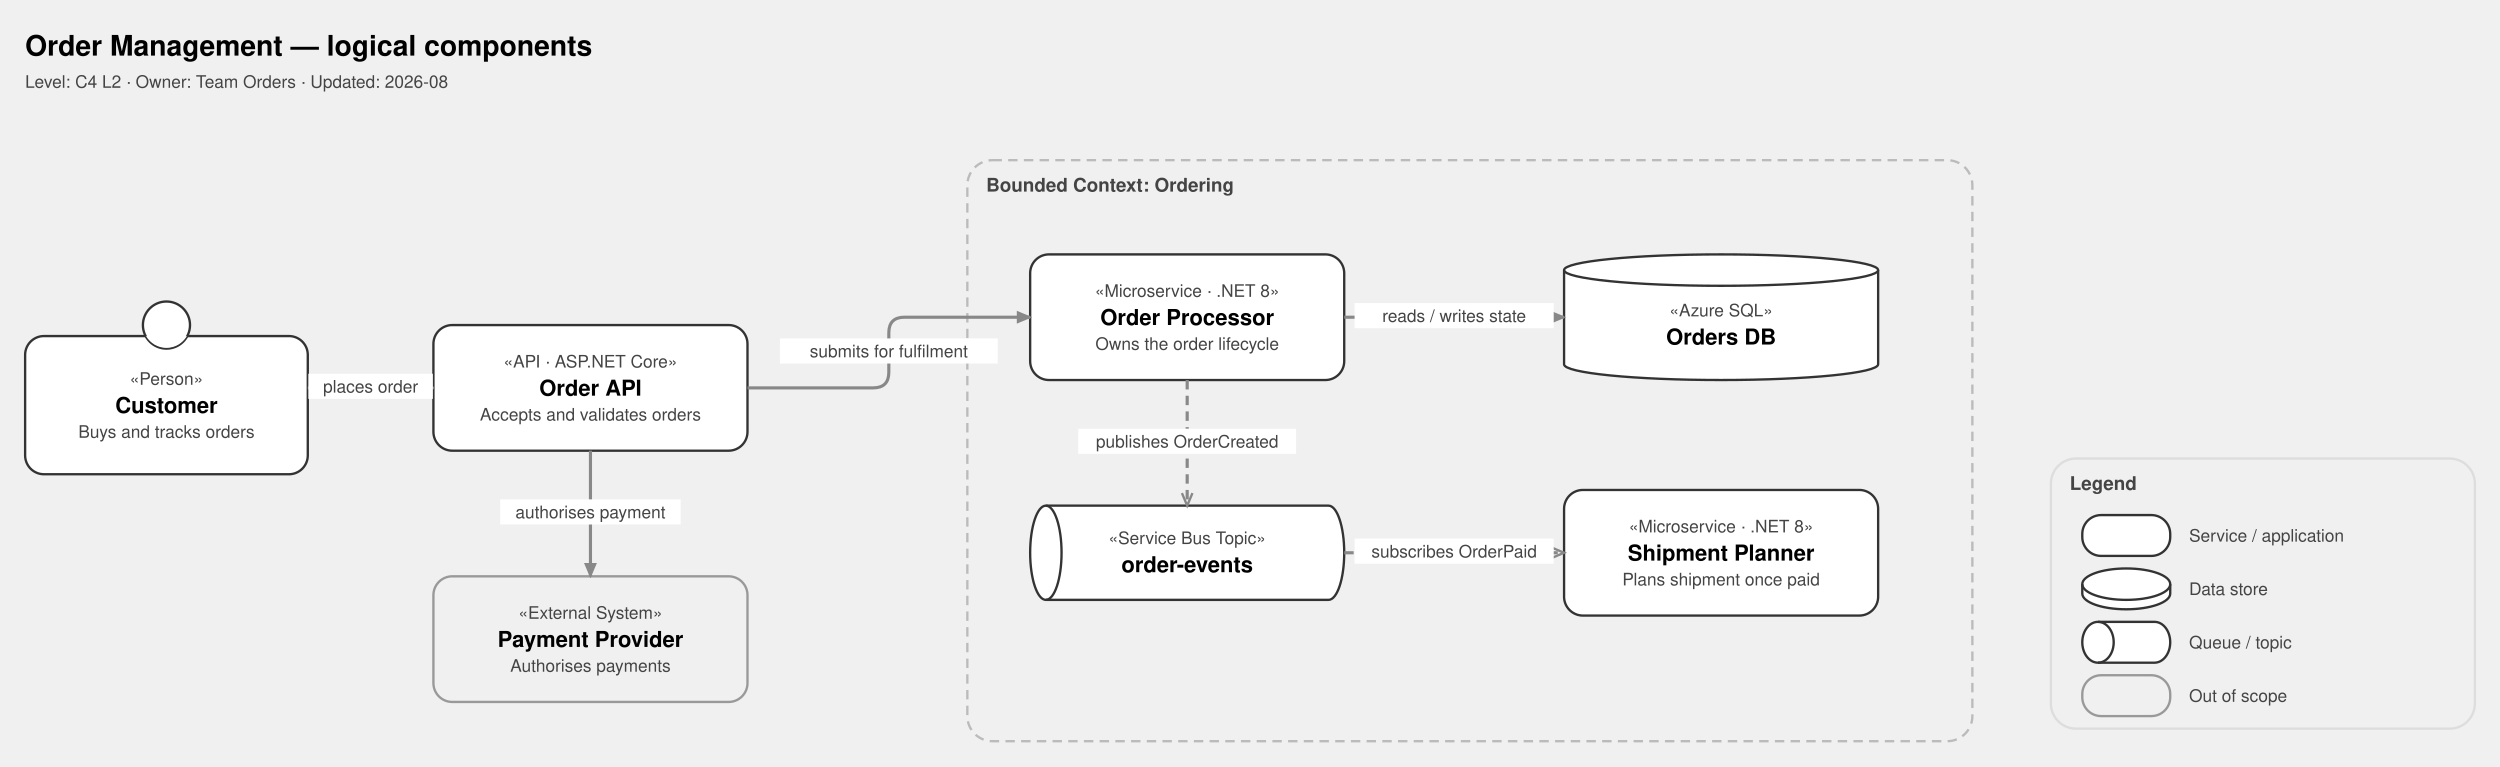
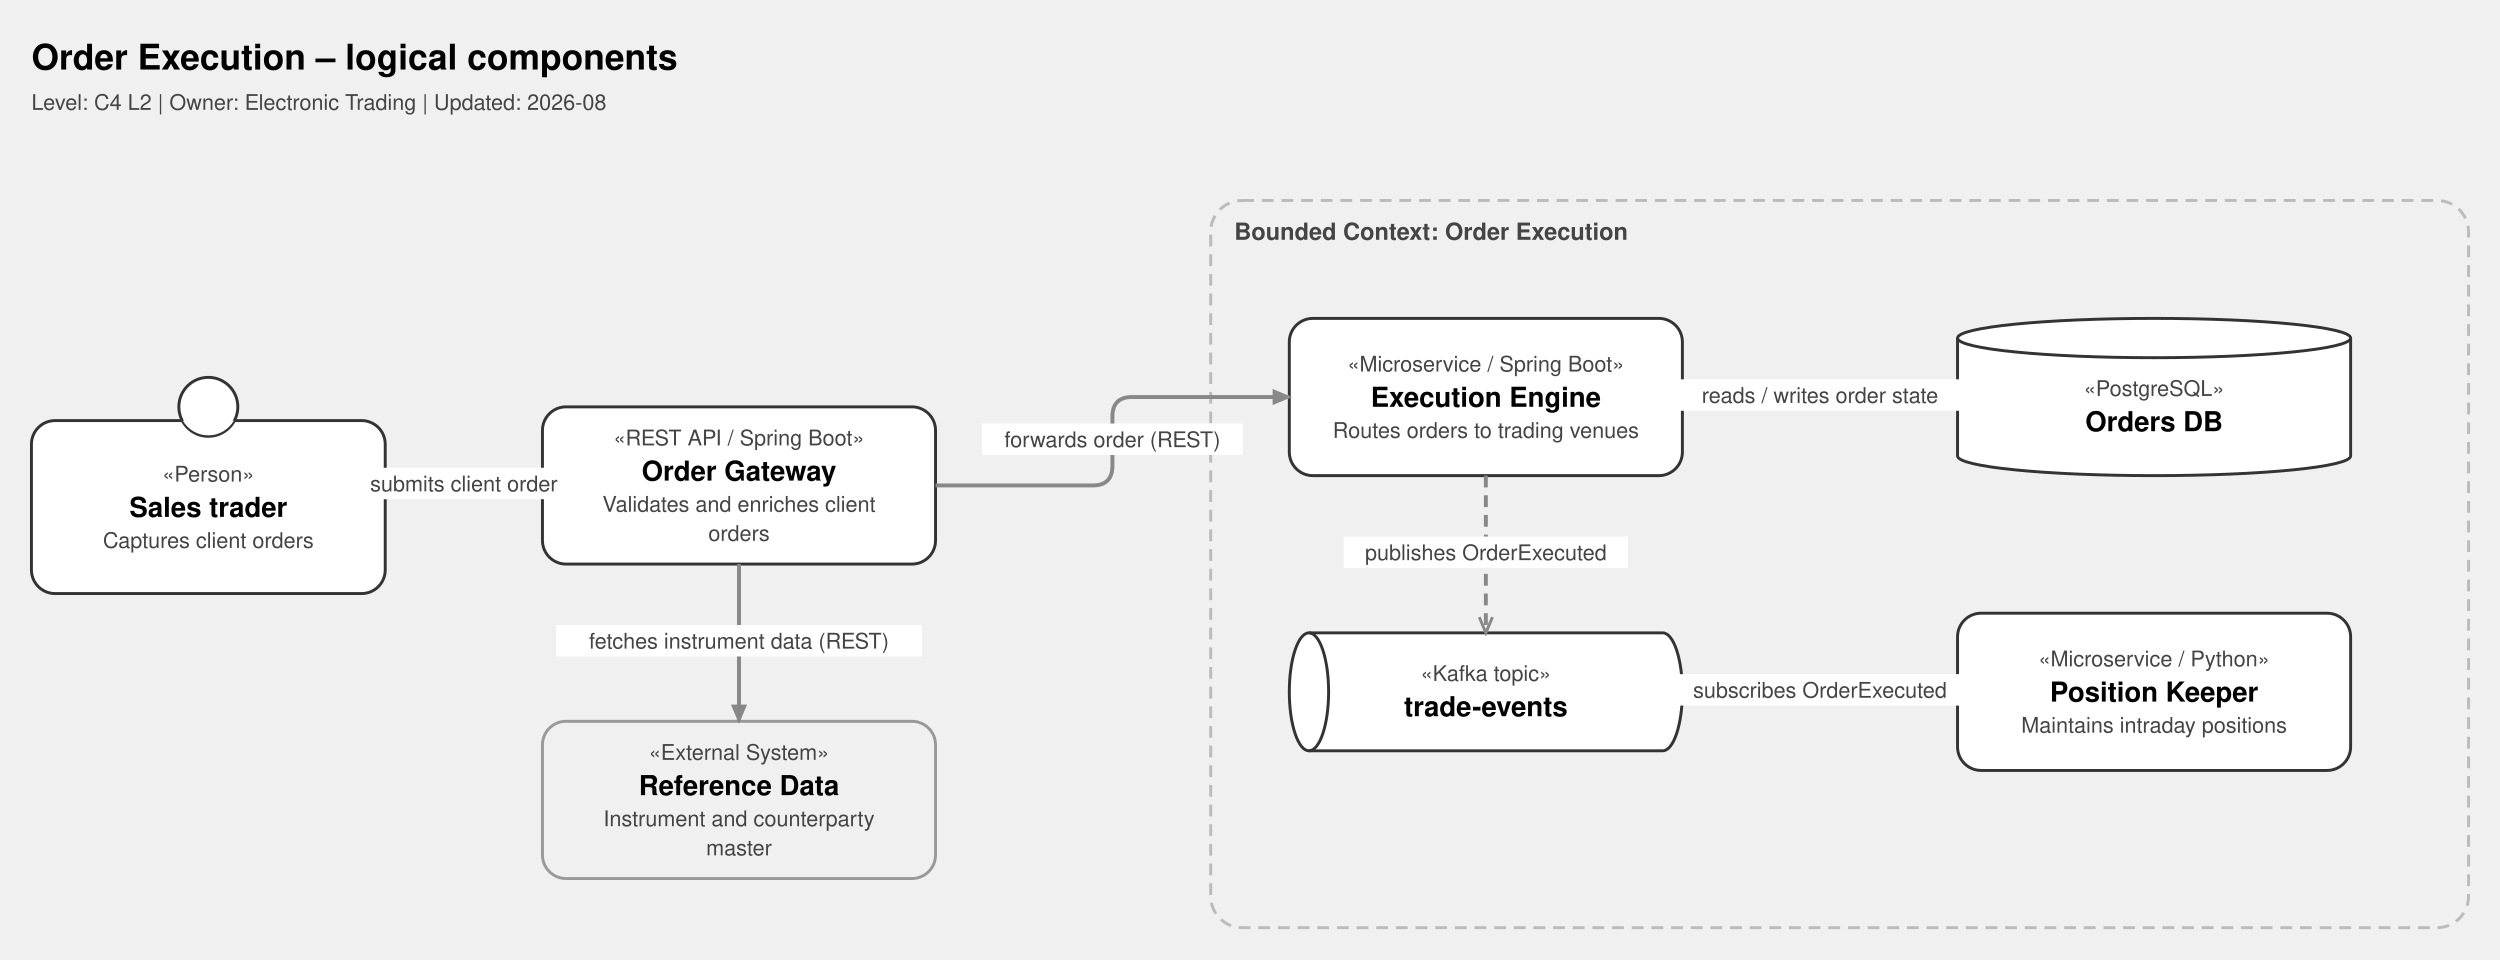
- <svg xmlns="http://www.w3.org/2000/svg" version="1.1" width="1592px" height="488px" viewBox="24 8 1592 488" content="&lt;mxfile host=&quot;app.diagrams.net&quot; type=&quot;device&quot; version=&quot;24.7.17&quot;&gt;&lt;diagram id=&quot;d1&quot; name=&quot;Components&quot;&gt;&lt;mxGraphModel dx=&quot;1400&quot; dy=&quot;900&quot; grid=&quot;1&quot; gridSize=&quot;10&quot; guides=&quot;1&quot; tooltips=&quot;1&quot; connect=&quot;1&quot; arrows=&quot;1&quot; fold=&quot;1&quot; page=&quot;0&quot; pageScale=&quot;1&quot; pageWidth=&quot;1600&quot; pageHeight=&quot;1200&quot; adaptiveColors=&quot;auto&quot; math=&quot;0&quot; shadow=&quot;0&quot;&gt;&lt;root&gt;&lt;mxCell id=&quot;0&quot; /&gt;&lt;mxCell id=&quot;1&quot; parent=&quot;0&quot; /&gt;&lt;mxCell id=&quot;n1&quot; value=&quot;Order Management — logical components&quot; style=&quot;text;html=1;align=left;verticalAlign=middle;fontFamily=Helvetica;fontSize=18;fontColor=#000000;fontStyle=1;&quot; vertex=&quot;1&quot; parent=&quot;1&quot;&gt;&lt;mxGeometry x=&quot;40&quot; y=&quot;24&quot; width=&quot;700&quot; height=&quot;26&quot; as=&quot;geometry&quot; /&gt;&lt;/mxCell&gt;&lt;mxCell id=&quot;n2&quot; value=&quot;Level: C4 L2 · Owner: Team Orders · Updated: 2026-08&quot; style=&quot;text;html=1;align=left;verticalAlign=middle;fontFamily=Helvetica;fontSize=11;fontColor=#444444;&quot; vertex=&quot;1&quot; parent=&quot;1&quot;&gt;&lt;mxGeometry x=&quot;40&quot; y=&quot;52&quot; width=&quot;700&quot; height=&quot;16&quot; as=&quot;geometry&quot; /&gt;&lt;/mxCell&gt;&lt;mxCell id=&quot;n3&quot; value=&quot;&amp;lt;div style=&amp;quot;line-height:1.3&amp;quot;&amp;gt;&amp;lt;font style=&amp;quot;font-size:11px;color:#444444&amp;quot;&amp;gt;&amp;amp;laquo;Person&amp;amp;raquo;&amp;lt;/font&amp;gt;&amp;lt;br&amp;gt;&amp;lt;b style=&amp;quot;font-size:14px;color:#000000&amp;quot;&amp;gt;Customer&amp;lt;/b&amp;gt;&amp;lt;br&amp;gt;&amp;lt;font style=&amp;quot;font-size:11px;color:#444444&amp;quot;&amp;gt;Buys and tracks orders&amp;lt;/font&amp;gt;&amp;lt;/div&amp;gt;&quot; style=&quot;shape=mxgraph.c4.person;whiteSpace=wrap;html=1;strokeWidth=1.5;fontFamily=Helvetica;fontSize=14;fontColor=#000000;align=center;verticalAlign=middle;shadow=0;fillColor=#FFFFFF;strokeColor=#333333;&quot; vertex=&quot;1&quot; parent=&quot;1&quot;&gt;&lt;mxGeometry x=&quot;40&quot; y=&quot;200&quot; width=&quot;180&quot; height=&quot;110&quot; as=&quot;geometry&quot; /&gt;&lt;/mxCell&gt;&lt;mxCell id=&quot;n4&quot; value=&quot;&amp;lt;div style=&amp;quot;line-height:1.3&amp;quot;&amp;gt;&amp;lt;font style=&amp;quot;font-size:11px;color:#444444&amp;quot;&amp;gt;&amp;amp;laquo;API · ASP.NET Core&amp;amp;raquo;&amp;lt;/font&amp;gt;&amp;lt;br&amp;gt;&amp;lt;b style=&amp;quot;font-size:14px;color:#000000&amp;quot;&amp;gt;Order API&amp;lt;/b&amp;gt;&amp;lt;br&amp;gt;&amp;lt;font style=&amp;quot;font-size:11px;color:#444444&amp;quot;&amp;gt;Accepts and validates orders&amp;lt;/font&amp;gt;&amp;lt;/div&amp;gt;&quot; style=&quot;rounded=1;absoluteArcSize=1;arcSize=24;whiteSpace=wrap;html=1;strokeWidth=1.5;fontFamily=Helvetica;fontSize=14;fontColor=#000000;align=center;verticalAlign=middle;spacingLeft=6;spacingRight=6;shadow=0;fillColor=#FFFFFF;strokeColor=#333333;&quot; vertex=&quot;1&quot; parent=&quot;1&quot;&gt;&lt;mxGeometry x=&quot;300&quot; y=&quot;215&quot; width=&quot;200&quot; height=&quot;80&quot; as=&quot;geometry&quot; /&gt;&lt;/mxCell&gt;&lt;mxCell id=&quot;n5&quot; value=&quot;Bounded Context: Ordering&quot; style=&quot;rounded=1;absoluteArcSize=1;arcSize=32;whiteSpace=wrap;html=1;strokeWidth=1.5;fontFamily=Helvetica;fontSize=12;fontStyle=1;fontColor=#444444;align=left;verticalAlign=top;spacingLeft=12;spacingTop=4;shadow=0;container=1;collapsible=0;fillColor=none;strokeColor=#BBBBBB;dashed=1;dashPattern=8 4;&quot; vertex=&quot;1&quot; parent=&quot;1&quot;&gt;&lt;mxGeometry x=&quot;640&quot; y=&quot;110&quot; width=&quot;640&quot; height=&quot;370&quot; as=&quot;geometry&quot; /&gt;&lt;/mxCell&gt;&lt;mxCell id=&quot;n6&quot; value=&quot;&amp;lt;div style=&amp;quot;line-height:1.3&amp;quot;&amp;gt;&amp;lt;font style=&amp;quot;font-size:11px;color:#444444&amp;quot;&amp;gt;&amp;amp;laquo;Microservice · .NET 8&amp;amp;raquo;&amp;lt;/font&amp;gt;&amp;lt;br&amp;gt;&amp;lt;b style=&amp;quot;font-size:14px;color:#000000&amp;quot;&amp;gt;Order Processor&amp;lt;/b&amp;gt;&amp;lt;br&amp;gt;&amp;lt;font style=&amp;quot;font-size:11px;color:#444444&amp;quot;&amp;gt;Owns the order lifecycle&amp;lt;/font&amp;gt;&amp;lt;/div&amp;gt;&quot; style=&quot;rounded=1;absoluteArcSize=1;arcSize=24;whiteSpace=wrap;html=1;strokeWidth=1.5;fontFamily=Helvetica;fontSize=14;fontColor=#000000;align=center;verticalAlign=middle;spacingLeft=6;spacingRight=6;shadow=0;fillColor=#FFFFFF;strokeColor=#333333;&quot; vertex=&quot;1&quot; parent=&quot;n5&quot;&gt;&lt;mxGeometry x=&quot;40&quot; y=&quot;60&quot; width=&quot;200&quot; height=&quot;80&quot; as=&quot;geometry&quot; /&gt;&lt;/mxCell&gt;&lt;mxCell id=&quot;n7&quot; value=&quot;&amp;lt;div style=&amp;quot;line-height:1.3&amp;quot;&amp;gt;&amp;lt;font style=&amp;quot;font-size:11px;color:#444444&amp;quot;&amp;gt;&amp;amp;laquo;Azure SQL&amp;amp;raquo;&amp;lt;/font&amp;gt;&amp;lt;br&amp;gt;&amp;lt;b style=&amp;quot;font-size:14px;color:#000000&amp;quot;&amp;gt;Orders DB&amp;lt;/b&amp;gt;&amp;lt;/div&amp;gt;&quot; style=&quot;shape=cylinder3;boundedLbl=1;backgroundOutline=1;size=10;whiteSpace=wrap;html=1;strokeWidth=1.5;fontFamily=Helvetica;fontSize=14;fontColor=#000000;align=center;verticalAlign=middle;shadow=0;fillColor=#FFFFFF;strokeColor=#333333;&quot; vertex=&quot;1&quot; parent=&quot;n5&quot;&gt;&lt;mxGeometry x=&quot;380&quot; y=&quot;60&quot; width=&quot;200&quot; height=&quot;80&quot; as=&quot;geometry&quot; /&gt;&lt;/mxCell&gt;&lt;mxCell id=&quot;n8&quot; value=&quot;&amp;lt;div style=&amp;quot;line-height:1.3&amp;quot;&amp;gt;&amp;lt;font style=&amp;quot;font-size:11px;color:#444444&amp;quot;&amp;gt;&amp;amp;laquo;Service Bus Topic&amp;amp;raquo;&amp;lt;/font&amp;gt;&amp;lt;br&amp;gt;&amp;lt;b style=&amp;quot;font-size:14px;color:#000000&amp;quot;&amp;gt;order-events&amp;lt;/b&amp;gt;&amp;lt;/div&amp;gt;&quot; style=&quot;shape=cylinder3;boundedLbl=1;backgroundOutline=1;size=10;direction=north;whiteSpace=wrap;html=1;strokeWidth=1.5;fontFamily=Helvetica;fontSize=14;fontColor=#000000;align=center;verticalAlign=middle;shadow=0;fillColor=#FFFFFF;strokeColor=#333333;&quot; vertex=&quot;1&quot; parent=&quot;n5&quot;&gt;&lt;mxGeometry x=&quot;40&quot; y=&quot;220&quot; width=&quot;200&quot; height=&quot;60&quot; as=&quot;geometry&quot; /&gt;&lt;/mxCell&gt;&lt;mxCell id=&quot;n9&quot; value=&quot;&amp;lt;div style=&amp;quot;line-height:1.3&amp;quot;&amp;gt;&amp;lt;font style=&amp;quot;font-size:11px;color:#444444&amp;quot;&amp;gt;&amp;amp;laquo;Microservice · .NET 8&amp;amp;raquo;&amp;lt;/font&amp;gt;&amp;lt;br&amp;gt;&amp;lt;b style=&amp;quot;font-size:14px;color:#000000&amp;quot;&amp;gt;Shipment Planner&amp;lt;/b&amp;gt;&amp;lt;br&amp;gt;&amp;lt;font style=&amp;quot;font-size:11px;color:#444444&amp;quot;&amp;gt;Plans shipment once paid&amp;lt;/font&amp;gt;&amp;lt;/div&amp;gt;&quot; style=&quot;rounded=1;absoluteArcSize=1;arcSize=24;whiteSpace=wrap;html=1;strokeWidth=1.5;fontFamily=Helvetica;fontSize=14;fontColor=#000000;align=center;verticalAlign=middle;spacingLeft=6;spacingRight=6;shadow=0;fillColor=#FFFFFF;strokeColor=#333333;&quot; vertex=&quot;1&quot; parent=&quot;n5&quot;&gt;&lt;mxGeometry x=&quot;380&quot; y=&quot;210&quot; width=&quot;200&quot; height=&quot;80&quot; as=&quot;geometry&quot; /&gt;&lt;/mxCell&gt;&lt;mxCell id=&quot;n10&quot; value=&quot;&amp;lt;div style=&amp;quot;line-height:1.3&amp;quot;&amp;gt;&amp;lt;font style=&amp;quot;font-size:11px;color:#444444&amp;quot;&amp;gt;&amp;amp;laquo;External System&amp;amp;raquo;&amp;lt;/font&amp;gt;&amp;lt;br&amp;gt;&amp;lt;b style=&amp;quot;font-size:14px;color:#000000&amp;quot;&amp;gt;Payment Provider&amp;lt;/b&amp;gt;&amp;lt;br&amp;gt;&amp;lt;font style=&amp;quot;font-size:11px;color:#444444&amp;quot;&amp;gt;Authorises payments&amp;lt;/font&amp;gt;&amp;lt;/div&amp;gt;&quot; style=&quot;rounded=1;absoluteArcSize=1;arcSize=24;whiteSpace=wrap;html=1;strokeWidth=1.5;fontFamily=Helvetica;fontSize=14;fontColor=#000000;align=center;verticalAlign=middle;spacingLeft=6;spacingRight=6;shadow=0;fillColor=#F0F0F0;strokeColor=#999999;&quot; vertex=&quot;1&quot; parent=&quot;1&quot;&gt;&lt;mxGeometry x=&quot;300&quot; y=&quot;375&quot; width=&quot;200&quot; height=&quot;80&quot; as=&quot;geometry&quot; /&gt;&lt;/mxCell&gt;&lt;mxCell id=&quot;n11&quot; value=&quot;places order&quot; style=&quot;edgeStyle=orthogonalEdgeStyle;rounded=1;arcSize=10;html=1;jumpStyle=arc;jumpSize=8;fontFamily=Helvetica;fontSize=11;fontColor=#444444;labelBackgroundColor=#FFFFFF;strokeWidth=2;strokeColor=#888888;endArrow=blockThin;endFill=1;endSize=6;exitX=1;exitY=0.5;exitDx=0;exitDy=0;entryX=0;entryY=0.5;entryDx=0;entryDy=0;&quot; edge=&quot;1&quot; parent=&quot;1&quot; source=&quot;n3&quot; target=&quot;n4&quot;&gt;&lt;mxGeometry relative=&quot;1&quot; as=&quot;geometry&quot; /&gt;&lt;/mxCell&gt;&lt;mxCell id=&quot;n12&quot; value=&quot;submits for fulfilment&quot; style=&quot;edgeStyle=orthogonalEdgeStyle;rounded=1;arcSize=10;html=1;jumpStyle=arc;jumpSize=8;fontFamily=Helvetica;fontSize=11;fontColor=#444444;labelBackgroundColor=#FFFFFF;strokeWidth=2;strokeColor=#888888;endArrow=blockThin;endFill=1;endSize=6;exitX=1;exitY=0.5;exitDx=0;exitDy=0;entryX=0;entryY=0.5;entryDx=0;entryDy=0;&quot; edge=&quot;1&quot; parent=&quot;1&quot; source=&quot;n4&quot; target=&quot;n6&quot;&gt;&lt;mxGeometry relative=&quot;1&quot; as=&quot;geometry&quot; /&gt;&lt;/mxCell&gt;&lt;mxCell id=&quot;n13&quot; value=&quot;reads / writes state&quot; style=&quot;edgeStyle=orthogonalEdgeStyle;rounded=1;arcSize=10;html=1;jumpStyle=arc;jumpSize=8;fontFamily=Helvetica;fontSize=11;fontColor=#444444;labelBackgroundColor=#FFFFFF;strokeWidth=2;strokeColor=#888888;endArrow=blockThin;endFill=1;endSize=6;exitX=1;exitY=0.5;exitDx=0;exitDy=0;entryX=0;entryY=0.5;entryDx=0;entryDy=0;&quot; edge=&quot;1&quot; parent=&quot;1&quot; source=&quot;n6&quot; target=&quot;n7&quot;&gt;&lt;mxGeometry relative=&quot;1&quot; as=&quot;geometry&quot; /&gt;&lt;/mxCell&gt;&lt;mxCell id=&quot;n14&quot; value=&quot;publishes OrderCreated&quot; style=&quot;edgeStyle=orthogonalEdgeStyle;rounded=1;arcSize=10;html=1;jumpStyle=arc;jumpSize=8;fontFamily=Helvetica;fontSize=11;fontColor=#444444;labelBackgroundColor=#FFFFFF;strokeWidth=2;strokeColor=#888888;endArrow=open;endFill=0;endSize=8;dashed=1;dashPattern=6 4;exitX=0.5;exitY=1;exitDx=0;exitDy=0;entryX=0.5;entryY=0;entryDx=0;entryDy=0;&quot; edge=&quot;1&quot; parent=&quot;1&quot; source=&quot;n6&quot; target=&quot;n8&quot;&gt;&lt;mxGeometry relative=&quot;1&quot; as=&quot;geometry&quot; /&gt;&lt;/mxCell&gt;&lt;mxCell id=&quot;n15&quot; value=&quot;subscribes OrderPaid&quot; style=&quot;edgeStyle=orthogonalEdgeStyle;rounded=1;arcSize=10;html=1;jumpStyle=arc;jumpSize=8;fontFamily=Helvetica;fontSize=11;fontColor=#444444;labelBackgroundColor=#FFFFFF;strokeWidth=2;strokeColor=#888888;endArrow=open;endFill=0;endSize=8;dashed=1;dashPattern=6 4;exitX=1;exitY=0.5;exitDx=0;exitDy=0;entryX=0;entryY=0.5;entryDx=0;entryDy=0;&quot; edge=&quot;1&quot; parent=&quot;1&quot; source=&quot;n8&quot; target=&quot;n9&quot;&gt;&lt;mxGeometry relative=&quot;1&quot; as=&quot;geometry&quot; /&gt;&lt;/mxCell&gt;&lt;mxCell id=&quot;n16&quot; value=&quot;authorises payment&quot; style=&quot;edgeStyle=orthogonalEdgeStyle;rounded=1;arcSize=10;html=1;jumpStyle=arc;jumpSize=8;fontFamily=Helvetica;fontSize=11;fontColor=#444444;labelBackgroundColor=#FFFFFF;strokeWidth=2;strokeColor=#888888;endArrow=blockThin;endFill=1;endSize=6;exitX=0.5;exitY=1;exitDx=0;exitDy=0;entryX=0.5;entryY=0;entryDx=0;entryDy=0;&quot; edge=&quot;1&quot; parent=&quot;1&quot; source=&quot;n4&quot; target=&quot;n10&quot;&gt;&lt;mxGeometry relative=&quot;1&quot; as=&quot;geometry&quot; /&gt;&lt;/mxCell&gt;&lt;mxCell id=&quot;n17&quot; value=&quot;Legend&quot; style=&quot;rounded=1;absoluteArcSize=1;arcSize=32;whiteSpace=wrap;html=1;strokeWidth=1.5;fontFamily=Helvetica;fontSize=12;fontStyle=1;fontColor=#444444;align=left;verticalAlign=top;spacingLeft=12;spacingTop=4;shadow=0;container=1;collapsible=0;fillColor=none;strokeColor=#DDDDDD;&quot; vertex=&quot;1&quot; parent=&quot;1&quot;&gt;&lt;mxGeometry x=&quot;1330&quot; y=&quot;300&quot; width=&quot;270&quot; height=&quot;172&quot; as=&quot;geometry&quot; /&gt;&lt;/mxCell&gt;&lt;mxCell id=&quot;n18&quot; value=&quot;&quot; style=&quot;rounded=1;absoluteArcSize=1;arcSize=24;whiteSpace=wrap;html=1;strokeWidth=1.5;fontFamily=Helvetica;fontSize=14;fontColor=#000000;align=center;verticalAlign=middle;spacingLeft=6;spacingRight=6;shadow=0;fillColor=#FFFFFF;strokeColor=#333333;&quot; vertex=&quot;1&quot; parent=&quot;n17&quot;&gt;&lt;mxGeometry x=&quot;20&quot; y=&quot;36&quot; width=&quot;56&quot; height=&quot;26&quot; as=&quot;geometry&quot; /&gt;&lt;/mxCell&gt;&lt;mxCell id=&quot;n19&quot; value=&quot;Service / application&quot; style=&quot;text;html=1;align=left;verticalAlign=middle;fontFamily=Helvetica;fontSize=11;fontColor=#444444;&quot; vertex=&quot;1&quot; parent=&quot;n17&quot;&gt;&lt;mxGeometry x=&quot;88&quot; y=&quot;36&quot; width=&quot;160&quot; height=&quot;26&quot; as=&quot;geometry&quot; /&gt;&lt;/mxCell&gt;&lt;mxCell id=&quot;n20&quot; value=&quot;&quot; style=&quot;shape=cylinder3;boundedLbl=1;backgroundOutline=1;size=10;whiteSpace=wrap;html=1;strokeWidth=1.5;fontFamily=Helvetica;fontSize=14;fontColor=#000000;align=center;verticalAlign=middle;shadow=0;fillColor=#FFFFFF;strokeColor=#333333;&quot; vertex=&quot;1&quot; parent=&quot;n17&quot;&gt;&lt;mxGeometry x=&quot;20&quot; y=&quot;70&quot; width=&quot;56&quot; height=&quot;26&quot; as=&quot;geometry&quot; /&gt;&lt;/mxCell&gt;&lt;mxCell id=&quot;n21&quot; value=&quot;Data store&quot; style=&quot;text;html=1;align=left;verticalAlign=middle;fontFamily=Helvetica;fontSize=11;fontColor=#444444;&quot; vertex=&quot;1&quot; parent=&quot;n17&quot;&gt;&lt;mxGeometry x=&quot;88&quot; y=&quot;70&quot; width=&quot;160&quot; height=&quot;26&quot; as=&quot;geometry&quot; /&gt;&lt;/mxCell&gt;&lt;mxCell id=&quot;n22&quot; value=&quot;&quot; style=&quot;shape=cylinder3;boundedLbl=1;backgroundOutline=1;size=10;direction=north;whiteSpace=wrap;html=1;strokeWidth=1.5;fontFamily=Helvetica;fontSize=14;fontColor=#000000;align=center;verticalAlign=middle;shadow=0;fillColor=#FFFFFF;strokeColor=#333333;&quot; vertex=&quot;1&quot; parent=&quot;n17&quot;&gt;&lt;mxGeometry x=&quot;20&quot; y=&quot;104&quot; width=&quot;56&quot; height=&quot;26&quot; as=&quot;geometry&quot; /&gt;&lt;/mxCell&gt;&lt;mxCell id=&quot;n23&quot; value=&quot;Queue / topic&quot; style=&quot;text;html=1;align=left;verticalAlign=middle;fontFamily=Helvetica;fontSize=11;fontColor=#444444;&quot; vertex=&quot;1&quot; parent=&quot;n17&quot;&gt;&lt;mxGeometry x=&quot;88&quot; y=&quot;104&quot; width=&quot;160&quot; height=&quot;26&quot; as=&quot;geometry&quot; /&gt;&lt;/mxCell&gt;&lt;mxCell id=&quot;n24&quot; value=&quot;&quot; style=&quot;rounded=1;absoluteArcSize=1;arcSize=24;whiteSpace=wrap;html=1;strokeWidth=1.5;fontFamily=Helvetica;fontSize=14;fontColor=#000000;align=center;verticalAlign=middle;spacingLeft=6;spacingRight=6;shadow=0;fillColor=#F0F0F0;strokeColor=#999999;&quot; vertex=&quot;1&quot; parent=&quot;n17&quot;&gt;&lt;mxGeometry x=&quot;20&quot; y=&quot;138&quot; width=&quot;56&quot; height=&quot;26&quot; as=&quot;geometry&quot; /&gt;&lt;/mxCell&gt;&lt;mxCell id=&quot;n25&quot; value=&quot;Out of scope&quot; style=&quot;text;html=1;align=left;verticalAlign=middle;fontFamily=Helvetica;fontSize=11;fontColor=#444444;&quot; vertex=&quot;1&quot; parent=&quot;n17&quot;&gt;&lt;mxGeometry x=&quot;88&quot; y=&quot;138&quot; width=&quot;160&quot; height=&quot;26&quot; as=&quot;geometry&quot; /&gt;&lt;/mxCell&gt;&lt;/root&gt;&lt;/mxGraphModel&gt;&lt;/diagram&gt;&lt;/mxfile&gt;">
+ <svg xmlns="http://www.w3.org/2000/svg" version="1.1" width="1272px" height="488px" viewBox="24 8 1272 488" content="&lt;mxfile host=&quot;app.diagrams.net&quot; type=&quot;device&quot; version=&quot;24.7.17&quot;&gt;&lt;diagram id=&quot;d1&quot; name=&quot;Components&quot;&gt;&lt;mxGraphModel dx=&quot;1400&quot; dy=&quot;900&quot; grid=&quot;1&quot; gridSize=&quot;10&quot; guides=&quot;1&quot; tooltips=&quot;1&quot; connect=&quot;1&quot; arrows=&quot;1&quot; fold=&quot;1&quot; page=&quot;0&quot; pageScale=&quot;1&quot; pageWidth=&quot;1600&quot; pageHeight=&quot;1200&quot; adaptiveColors=&quot;auto&quot; math=&quot;0&quot; shadow=&quot;0&quot;&gt;&lt;root&gt;&lt;mxCell id=&quot;0&quot; /&gt;&lt;mxCell id=&quot;1&quot; parent=&quot;0&quot; /&gt;&lt;mxCell id=&quot;n1&quot; value=&quot;Order Execution – logical components&quot; style=&quot;text;html=1;align=left;verticalAlign=middle;fontFamily=Helvetica;fontSize=18;fontColor=#000000;fontStyle=1;&quot; vertex=&quot;1&quot; parent=&quot;1&quot;&gt;&lt;mxGeometry x=&quot;40&quot; y=&quot;24&quot; width=&quot;800&quot; height=&quot;26&quot; as=&quot;geometry&quot; /&gt;&lt;/mxCell&gt;&lt;mxCell id=&quot;n2&quot; value=&quot;Level: C4 L2 | Owner: Electronic Trading | Updated: 2026-08&quot; style=&quot;text;html=1;align=left;verticalAlign=middle;fontFamily=Helvetica;fontSize=11;fontColor=#444444;&quot; vertex=&quot;1&quot; parent=&quot;1&quot;&gt;&lt;mxGeometry x=&quot;40&quot; y=&quot;52&quot; width=&quot;800&quot; height=&quot;16&quot; as=&quot;geometry&quot; /&gt;&lt;/mxCell&gt;&lt;mxCell id=&quot;n3&quot; value=&quot;&amp;lt;div style=&amp;quot;line-height:1.3&amp;quot;&amp;gt;&amp;lt;font style=&amp;quot;font-size:11px;color:#444444&amp;quot;&amp;gt;&amp;amp;laquo;Person&amp;amp;raquo;&amp;lt;/font&amp;gt;&amp;lt;br&amp;gt;&amp;lt;b style=&amp;quot;font-size:14px;color:#000000&amp;quot;&amp;gt;Sales trader&amp;lt;/b&amp;gt;&amp;lt;br&amp;gt;&amp;lt;font style=&amp;quot;font-size:11px;color:#444444&amp;quot;&amp;gt;Captures client orders&amp;lt;/font&amp;gt;&amp;lt;/div&amp;gt;&quot; style=&quot;shape=mxgraph.c4.person;whiteSpace=wrap;html=1;strokeWidth=1.5;fontFamily=Helvetica;fontSize=14;fontColor=#000000;align=center;verticalAlign=middle;shadow=0;fillColor=#FFFFFF;strokeColor=#333333;&quot; vertex=&quot;1&quot; parent=&quot;1&quot;&gt;&lt;mxGeometry x=&quot;40&quot; y=&quot;200&quot; width=&quot;180&quot; height=&quot;110&quot; as=&quot;geometry&quot; /&gt;&lt;/mxCell&gt;&lt;mxCell id=&quot;n4&quot; value=&quot;&amp;lt;div style=&amp;quot;line-height:1.3&amp;quot;&amp;gt;&amp;lt;font style=&amp;quot;font-size:11px;color:#444444&amp;quot;&amp;gt;&amp;amp;laquo;REST API / Spring Boot&amp;amp;raquo;&amp;lt;/font&amp;gt;&amp;lt;br&amp;gt;&amp;lt;b style=&amp;quot;font-size:14px;color:#000000&amp;quot;&amp;gt;Order Gateway&amp;lt;/b&amp;gt;&amp;lt;br&amp;gt;&amp;lt;font style=&amp;quot;font-size:11px;color:#444444&amp;quot;&amp;gt;Validates and enriches client orders&amp;lt;/font&amp;gt;&amp;lt;/div&amp;gt;&quot; style=&quot;rounded=1;absoluteArcSize=1;arcSize=24;whiteSpace=wrap;html=1;strokeWidth=1.5;fontFamily=Helvetica;fontSize=14;fontColor=#000000;align=center;verticalAlign=middle;spacingLeft=6;spacingRight=6;shadow=0;fillColor=#FFFFFF;strokeColor=#333333;&quot; vertex=&quot;1&quot; parent=&quot;1&quot;&gt;&lt;mxGeometry x=&quot;300&quot; y=&quot;215&quot; width=&quot;200&quot; height=&quot;80&quot; as=&quot;geometry&quot; /&gt;&lt;/mxCell&gt;&lt;mxCell id=&quot;n5&quot; value=&quot;Bounded Context: Order Execution&quot; style=&quot;rounded=1;absoluteArcSize=1;arcSize=32;whiteSpace=wrap;html=1;strokeWidth=1.5;fontFamily=Helvetica;fontSize=12;fontStyle=1;fontColor=#444444;align=left;verticalAlign=top;spacingLeft=12;spacingTop=4;shadow=0;container=1;collapsible=0;fillColor=none;strokeColor=#BBBBBB;dashed=1;dashPattern=8 4;&quot; vertex=&quot;1&quot; parent=&quot;1&quot;&gt;&lt;mxGeometry x=&quot;640&quot; y=&quot;110&quot; width=&quot;640&quot; height=&quot;370&quot; as=&quot;geometry&quot; /&gt;&lt;/mxCell&gt;&lt;mxCell id=&quot;n6&quot; value=&quot;&amp;lt;div style=&amp;quot;line-height:1.3&amp;quot;&amp;gt;&amp;lt;font style=&amp;quot;font-size:11px;color:#444444&amp;quot;&amp;gt;&amp;amp;laquo;Microservice / Spring Boot&amp;amp;raquo;&amp;lt;/font&amp;gt;&amp;lt;br&amp;gt;&amp;lt;b style=&amp;quot;font-size:14px;color:#000000&amp;quot;&amp;gt;Execution Engine&amp;lt;/b&amp;gt;&amp;lt;br&amp;gt;&amp;lt;font style=&amp;quot;font-size:11px;color:#444444&amp;quot;&amp;gt;Routes orders to trading venues&amp;lt;/font&amp;gt;&amp;lt;/div&amp;gt;&quot; style=&quot;rounded=1;absoluteArcSize=1;arcSize=24;whiteSpace=wrap;html=1;strokeWidth=1.5;fontFamily=Helvetica;fontSize=14;fontColor=#000000;align=center;verticalAlign=middle;spacingLeft=6;spacingRight=6;shadow=0;fillColor=#FFFFFF;strokeColor=#333333;&quot; vertex=&quot;1&quot; parent=&quot;n5&quot;&gt;&lt;mxGeometry x=&quot;40&quot; y=&quot;60&quot; width=&quot;200&quot; height=&quot;80&quot; as=&quot;geometry&quot; /&gt;&lt;/mxCell&gt;&lt;mxCell id=&quot;n7&quot; value=&quot;&amp;lt;div style=&amp;quot;line-height:1.3&amp;quot;&amp;gt;&amp;lt;font style=&amp;quot;font-size:11px;color:#444444&amp;quot;&amp;gt;&amp;amp;laquo;PostgreSQL&amp;amp;raquo;&amp;lt;/font&amp;gt;&amp;lt;br&amp;gt;&amp;lt;b style=&amp;quot;font-size:14px;color:#000000&amp;quot;&amp;gt;Orders DB&amp;lt;/b&amp;gt;&amp;lt;/div&amp;gt;&quot; style=&quot;shape=cylinder3;boundedLbl=1;backgroundOutline=1;size=10;whiteSpace=wrap;html=1;strokeWidth=1.5;fontFamily=Helvetica;fontSize=14;fontColor=#000000;align=center;verticalAlign=middle;shadow=0;fillColor=#FFFFFF;strokeColor=#333333;&quot; vertex=&quot;1&quot; parent=&quot;n5&quot;&gt;&lt;mxGeometry x=&quot;380&quot; y=&quot;60&quot; width=&quot;200&quot; height=&quot;80&quot; as=&quot;geometry&quot; /&gt;&lt;/mxCell&gt;&lt;mxCell id=&quot;n8&quot; value=&quot;&amp;lt;div style=&amp;quot;line-height:1.3&amp;quot;&amp;gt;&amp;lt;font style=&amp;quot;font-size:11px;color:#444444&amp;quot;&amp;gt;&amp;amp;laquo;Kafka topic&amp;amp;raquo;&amp;lt;/font&amp;gt;&amp;lt;br&amp;gt;&amp;lt;b style=&amp;quot;font-size:14px;color:#000000&amp;quot;&amp;gt;trade-events&amp;lt;/b&amp;gt;&amp;lt;/div&amp;gt;&quot; style=&quot;shape=cylinder3;boundedLbl=1;backgroundOutline=1;size=10;direction=north;whiteSpace=wrap;html=1;strokeWidth=1.5;fontFamily=Helvetica;fontSize=14;fontColor=#000000;align=center;verticalAlign=middle;shadow=0;fillColor=#FFFFFF;strokeColor=#333333;&quot; vertex=&quot;1&quot; parent=&quot;n5&quot;&gt;&lt;mxGeometry x=&quot;40&quot; y=&quot;220&quot; width=&quot;200&quot; height=&quot;60&quot; as=&quot;geometry&quot; /&gt;&lt;/mxCell&gt;&lt;mxCell id=&quot;n9&quot; value=&quot;&amp;lt;div style=&amp;quot;line-height:1.3&amp;quot;&amp;gt;&amp;lt;font style=&amp;quot;font-size:11px;color:#444444&amp;quot;&amp;gt;&amp;amp;laquo;Microservice / Python&amp;amp;raquo;&amp;lt;/font&amp;gt;&amp;lt;br&amp;gt;&amp;lt;b style=&amp;quot;font-size:14px;color:#000000&amp;quot;&amp;gt;Position Keeper&amp;lt;/b&amp;gt;&amp;lt;br&amp;gt;&amp;lt;font style=&amp;quot;font-size:11px;color:#444444&amp;quot;&amp;gt;Maintains intraday positions&amp;lt;/font&amp;gt;&amp;lt;/div&amp;gt;&quot; style=&quot;rounded=1;absoluteArcSize=1;arcSize=24;whiteSpace=wrap;html=1;strokeWidth=1.5;fontFamily=Helvetica;fontSize=14;fontColor=#000000;align=center;verticalAlign=middle;spacingLeft=6;spacingRight=6;shadow=0;fillColor=#FFFFFF;strokeColor=#333333;&quot; vertex=&quot;1&quot; parent=&quot;n5&quot;&gt;&lt;mxGeometry x=&quot;380&quot; y=&quot;210&quot; width=&quot;200&quot; height=&quot;80&quot; as=&quot;geometry&quot; /&gt;&lt;/mxCell&gt;&lt;mxCell id=&quot;n10&quot; value=&quot;&amp;lt;div style=&amp;quot;line-height:1.3&amp;quot;&amp;gt;&amp;lt;font style=&amp;quot;font-size:11px;color:#444444&amp;quot;&amp;gt;&amp;amp;laquo;External System&amp;amp;raquo;&amp;lt;/font&amp;gt;&amp;lt;br&amp;gt;&amp;lt;b style=&amp;quot;font-size:14px;color:#000000&amp;quot;&amp;gt;Reference Data&amp;lt;/b&amp;gt;&amp;lt;br&amp;gt;&amp;lt;font style=&amp;quot;font-size:11px;color:#444444&amp;quot;&amp;gt;Instrument and counterparty master&amp;lt;/font&amp;gt;&amp;lt;/div&amp;gt;&quot; style=&quot;rounded=1;absoluteArcSize=1;arcSize=24;whiteSpace=wrap;html=1;strokeWidth=1.5;fontFamily=Helvetica;fontSize=14;fontColor=#000000;align=center;verticalAlign=middle;spacingLeft=6;spacingRight=6;shadow=0;fillColor=#F0F0F0;strokeColor=#999999;&quot; vertex=&quot;1&quot; parent=&quot;1&quot;&gt;&lt;mxGeometry x=&quot;300&quot; y=&quot;375&quot; width=&quot;200&quot; height=&quot;80&quot; as=&quot;geometry&quot; /&gt;&lt;/mxCell&gt;&lt;mxCell id=&quot;n11&quot; value=&quot;submits client order&quot; style=&quot;edgeStyle=orthogonalEdgeStyle;rounded=1;arcSize=10;html=1;jumpStyle=arc;jumpSize=8;fontFamily=Helvetica;fontSize=11;fontColor=#444444;labelBackgroundColor=#FFFFFF;strokeWidth=2;strokeColor=#888888;endArrow=blockThin;endFill=1;endSize=6;exitX=1;exitY=0.5;exitDx=0;exitDy=0;entryX=0;entryY=0.5;entryDx=0;entryDy=0;&quot; edge=&quot;1&quot; parent=&quot;1&quot; source=&quot;n3&quot; target=&quot;n4&quot;&gt;&lt;mxGeometry relative=&quot;1&quot; as=&quot;geometry&quot; /&gt;&lt;/mxCell&gt;&lt;mxCell id=&quot;n12&quot; value=&quot;forwards order (REST)&quot; style=&quot;edgeStyle=orthogonalEdgeStyle;rounded=1;arcSize=10;html=1;jumpStyle=arc;jumpSize=8;fontFamily=Helvetica;fontSize=11;fontColor=#444444;labelBackgroundColor=#FFFFFF;strokeWidth=2;strokeColor=#888888;endArrow=blockThin;endFill=1;endSize=6;exitX=1;exitY=0.5;exitDx=0;exitDy=0;entryX=0;entryY=0.5;entryDx=0;entryDy=0;&quot; edge=&quot;1&quot; parent=&quot;1&quot; source=&quot;n4&quot; target=&quot;n6&quot;&gt;&lt;mxGeometry relative=&quot;1&quot; as=&quot;geometry&quot; /&gt;&lt;/mxCell&gt;&lt;mxCell id=&quot;n13&quot; value=&quot;reads / writes order state&quot; style=&quot;edgeStyle=orthogonalEdgeStyle;rounded=1;arcSize=10;html=1;jumpStyle=arc;jumpSize=8;fontFamily=Helvetica;fontSize=11;fontColor=#444444;labelBackgroundColor=#FFFFFF;strokeWidth=2;strokeColor=#888888;endArrow=blockThin;endFill=1;endSize=6;exitX=1;exitY=0.5;exitDx=0;exitDy=0;entryX=0;entryY=0.5;entryDx=0;entryDy=0;&quot; edge=&quot;1&quot; parent=&quot;1&quot; source=&quot;n6&quot; target=&quot;n7&quot;&gt;&lt;mxGeometry relative=&quot;1&quot; as=&quot;geometry&quot; /&gt;&lt;/mxCell&gt;&lt;mxCell id=&quot;n14&quot; value=&quot;publishes OrderExecuted&quot; style=&quot;edgeStyle=orthogonalEdgeStyle;rounded=1;arcSize=10;html=1;jumpStyle=arc;jumpSize=8;fontFamily=Helvetica;fontSize=11;fontColor=#444444;labelBackgroundColor=#FFFFFF;strokeWidth=2;strokeColor=#888888;endArrow=open;endFill=0;endSize=8;dashed=1;dashPattern=6 4;exitX=0.5;exitY=1;exitDx=0;exitDy=0;entryX=0.5;entryY=0;entryDx=0;entryDy=0;&quot; edge=&quot;1&quot; parent=&quot;1&quot; source=&quot;n6&quot; target=&quot;n8&quot;&gt;&lt;mxGeometry relative=&quot;1&quot; as=&quot;geometry&quot; /&gt;&lt;/mxCell&gt;&lt;mxCell id=&quot;n15&quot; value=&quot;subscribes OrderExecuted&quot; style=&quot;edgeStyle=orthogonalEdgeStyle;rounded=1;arcSize=10;html=1;jumpStyle=arc;jumpSize=8;fontFamily=Helvetica;fontSize=11;fontColor=#444444;labelBackgroundColor=#FFFFFF;strokeWidth=2;strokeColor=#888888;endArrow=open;endFill=0;endSize=8;dashed=1;dashPattern=6 4;exitX=1;exitY=0.5;exitDx=0;exitDy=0;entryX=0;entryY=0.5;entryDx=0;entryDy=0;&quot; edge=&quot;1&quot; parent=&quot;1&quot; source=&quot;n8&quot; target=&quot;n9&quot;&gt;&lt;mxGeometry relative=&quot;1&quot; as=&quot;geometry&quot; /&gt;&lt;/mxCell&gt;&lt;mxCell id=&quot;n16&quot; value=&quot;fetches instrument data (REST)&quot; style=&quot;edgeStyle=orthogonalEdgeStyle;rounded=1;arcSize=10;html=1;jumpStyle=arc;jumpSize=8;fontFamily=Helvetica;fontSize=11;fontColor=#444444;labelBackgroundColor=#FFFFFF;strokeWidth=2;strokeColor=#888888;endArrow=blockThin;endFill=1;endSize=6;exitX=0.5;exitY=1;exitDx=0;exitDy=0;entryX=0.5;entryY=0;entryDx=0;entryDy=0;&quot; edge=&quot;1&quot; parent=&quot;1&quot; source=&quot;n4&quot; target=&quot;n10&quot;&gt;&lt;mxGeometry relative=&quot;1&quot; as=&quot;geometry&quot; /&gt;&lt;/mxCell&gt;&lt;/root&gt;&lt;/mxGraphModel&gt;&lt;/diagram&gt;&lt;/mxfile&gt;">
  <rect x="640" y="110" width="640" height="370" rx="16" ry="16" fill="none" stroke="#BBBBBB" stroke-width="1.5" stroke-dasharray="6 4" />
-   <text x="652" y="130" font-family="Helvetica, Arial, sans-serif" font-size="12" fill="#444444" font-weight="bold" text-anchor="start">Bounded Context: Ordering</text>
-   <rect x="1330" y="300" width="270" height="172" rx="16" ry="16" fill="none" stroke="#DDDDDD" stroke-width="1.5" />
-   <text x="1342" y="320" font-family="Helvetica, Arial, sans-serif" font-size="12" fill="#444444" font-weight="bold" text-anchor="start">Legend</text>
+   <text x="652" y="130" font-family="Helvetica, Arial, sans-serif" font-size="12" fill="#444444" font-weight="bold" text-anchor="start">Bounded Context: Order Execution</text>
  <rect x="40" y="222" width="180" height="88" rx="12" ry="12" fill="#FFFFFF" stroke="#333333" stroke-width="1.5" />
  <ellipse cx="130" cy="215" rx="15" ry="15" fill="#FFFFFF" stroke="#333333" stroke-width="1.5" />
  <path d="M 117 222 A 15 15 0 0 0 143 222" fill="#FFFFFF" stroke="none" />
  <text x="130" y="253.03" font-family="Helvetica, Arial, sans-serif" font-size="11" fill="#444444" text-anchor="middle">«Person»</text>
-   <text x="130" y="270.97" font-family="Helvetica, Arial, sans-serif" font-size="14" fill="#000000" font-weight="bold" text-anchor="middle">Customer</text>
-   <text x="130" y="286.78" font-family="Helvetica, Arial, sans-serif" font-size="11" fill="#444444" text-anchor="middle">Buys and tracks orders</text>
+   <text x="130" y="270.97" font-family="Helvetica, Arial, sans-serif" font-size="14" fill="#000000" font-weight="bold" text-anchor="middle">Sales trader</text>
+   <text x="130" y="286.78" font-family="Helvetica, Arial, sans-serif" font-size="11" fill="#444444" text-anchor="middle">Captures client orders</text>
  <rect x="300" y="215" width="200" height="80" rx="12" ry="12" fill="#FFFFFF" stroke="#333333" stroke-width="1.5" />
-   <text x="400" y="242.03" font-family="Helvetica, Arial, sans-serif" font-size="11" fill="#444444" text-anchor="middle">«API · ASP.NET Core»</text>
-   <text x="400" y="259.97" font-family="Helvetica, Arial, sans-serif" font-size="14" fill="#000000" font-weight="bold" text-anchor="middle">Order API</text>
-   <text x="400" y="275.78" font-family="Helvetica, Arial, sans-serif" font-size="11" fill="#444444" text-anchor="middle">Accepts and validates orders</text>
+   <text x="400" y="234.605" font-family="Helvetica, Arial, sans-serif" font-size="11" fill="#444444" text-anchor="middle">«REST API / Spring Boot»</text>
+   <text x="400" y="252.545" font-family="Helvetica, Arial, sans-serif" font-size="14" fill="#000000" font-weight="bold" text-anchor="middle">Order Gateway</text>
+   <text x="400" y="268.355" font-family="Helvetica, Arial, sans-serif" font-size="11" fill="#444444" text-anchor="middle">Validates and enriches client</text>
+   <text x="400" y="283.205" font-family="Helvetica, Arial, sans-serif" font-size="11" fill="#444444" text-anchor="middle">orders</text>
  <rect x="680" y="170" width="200" height="80" rx="12" ry="12" fill="#FFFFFF" stroke="#333333" stroke-width="1.5" />
-   <text x="780" y="197.03" font-family="Helvetica, Arial, sans-serif" font-size="11" fill="#444444" text-anchor="middle">«Microservice · .NET 8»</text>
-   <text x="780" y="214.97" font-family="Helvetica, Arial, sans-serif" font-size="14" fill="#000000" font-weight="bold" text-anchor="middle">Order Processor</text>
-   <text x="780" y="230.78" font-family="Helvetica, Arial, sans-serif" font-size="11" fill="#444444" text-anchor="middle">Owns the order lifecycle</text>
+   <text x="780" y="197.03" font-family="Helvetica, Arial, sans-serif" font-size="11" fill="#444444" text-anchor="middle">«Microservice / Spring Boot»</text>
+   <text x="780" y="214.97" font-family="Helvetica, Arial, sans-serif" font-size="14" fill="#000000" font-weight="bold" text-anchor="middle">Execution Engine</text>
+   <text x="780" y="230.78" font-family="Helvetica, Arial, sans-serif" font-size="11" fill="#444444" text-anchor="middle">Routes orders to trading venues</text>
  <path d="M 1020 180 L 1020 240 A 100 10 0 0 0 1220 240 L 1220 180 A 100 10 0 0 0 1020 180 Z" fill="#FFFFFF" stroke="#333333" stroke-width="1.5" />
  <path d="M 1020 180 A 100 10 0 0 0 1220 180" fill="none" stroke="#333333" stroke-width="1.5" />
-   <text x="1120" y="209.455" font-family="Helvetica, Arial, sans-serif" font-size="11" fill="#444444" text-anchor="middle">«Azure SQL»</text>
+   <text x="1120" y="209.455" font-family="Helvetica, Arial, sans-serif" font-size="11" fill="#444444" text-anchor="middle">«PostgreSQL»</text>
  <text x="1120" y="227.395" font-family="Helvetica, Arial, sans-serif" font-size="14" fill="#000000" font-weight="bold" text-anchor="middle">Orders DB</text>
  <path d="M 690 330 L 870 330 A 10 30 0 0 1 870 390 L 690 390 A 10 30 0 0 1 690 330 Z" fill="#FFFFFF" stroke="#333333" stroke-width="1.5" />
  <path d="M 690 330 A 10 30 0 0 1 690 390" fill="none" stroke="#333333" stroke-width="1.5" />
-   <text x="780" y="354.455" font-family="Helvetica, Arial, sans-serif" font-size="11" fill="#444444" text-anchor="middle">«Service Bus Topic»</text>
-   <text x="780" y="372.395" font-family="Helvetica, Arial, sans-serif" font-size="14" fill="#000000" font-weight="bold" text-anchor="middle">order-events</text>
+   <text x="780" y="354.455" font-family="Helvetica, Arial, sans-serif" font-size="11" fill="#444444" text-anchor="middle">«Kafka topic»</text>
+   <text x="780" y="372.395" font-family="Helvetica, Arial, sans-serif" font-size="14" fill="#000000" font-weight="bold" text-anchor="middle">trade-events</text>
  <rect x="1020" y="320" width="200" height="80" rx="12" ry="12" fill="#FFFFFF" stroke="#333333" stroke-width="1.5" />
-   <text x="1120" y="347.03" font-family="Helvetica, Arial, sans-serif" font-size="11" fill="#444444" text-anchor="middle">«Microservice · .NET 8»</text>
-   <text x="1120" y="364.97" font-family="Helvetica, Arial, sans-serif" font-size="14" fill="#000000" font-weight="bold" text-anchor="middle">Shipment Planner</text>
-   <text x="1120" y="380.78" font-family="Helvetica, Arial, sans-serif" font-size="11" fill="#444444" text-anchor="middle">Plans shipment once paid</text>
+   <text x="1120" y="347.03" font-family="Helvetica, Arial, sans-serif" font-size="11" fill="#444444" text-anchor="middle">«Microservice / Python»</text>
+   <text x="1120" y="364.97" font-family="Helvetica, Arial, sans-serif" font-size="14" fill="#000000" font-weight="bold" text-anchor="middle">Position Keeper</text>
+   <text x="1120" y="380.78" font-family="Helvetica, Arial, sans-serif" font-size="11" fill="#444444" text-anchor="middle">Maintains intraday positions</text>
  <rect x="300" y="375" width="200" height="80" rx="12" ry="12" fill="#F0F0F0" stroke="#999999" stroke-width="1.5" />
-   <text x="400" y="402.03" font-family="Helvetica, Arial, sans-serif" font-size="11" fill="#444444" text-anchor="middle">«External System»</text>
-   <text x="400" y="419.97" font-family="Helvetica, Arial, sans-serif" font-size="14" fill="#000000" font-weight="bold" text-anchor="middle">Payment Provider</text>
-   <text x="400" y="435.78" font-family="Helvetica, Arial, sans-serif" font-size="11" fill="#444444" text-anchor="middle">Authorises payments</text>
-   <rect x="1350" y="336" width="56" height="26" rx="12" ry="12" fill="#FFFFFF" stroke="#333333" stroke-width="1.5" />
-   <path d="M 1350 380 L 1350 386 A 28 10 0 0 0 1406 386 L 1406 380 A 28 10 0 0 0 1350 380 Z" fill="#FFFFFF" stroke="#333333" stroke-width="1.5" />
-   <path d="M 1350 380 A 28 10 0 0 0 1406 380" fill="none" stroke="#333333" stroke-width="1.5" />
-   <path d="M 1360 404 L 1396 404 A 10 13 0 0 1 1396 430 L 1360 430 A 10 13 0 0 1 1360 404 Z" fill="#FFFFFF" stroke="#333333" stroke-width="1.5" />
-   <path d="M 1360 404 A 10 13 0 0 1 1360 430" fill="none" stroke="#333333" stroke-width="1.5" />
-   <rect x="1350" y="438" width="56" height="26" rx="12" ry="12" fill="#F0F0F0" stroke="#999999" stroke-width="1.5" />
+   <text x="400" y="394.605" font-family="Helvetica, Arial, sans-serif" font-size="11" fill="#444444" text-anchor="middle">«External System»</text>
+   <text x="400" y="412.545" font-family="Helvetica, Arial, sans-serif" font-size="14" fill="#000000" font-weight="bold" text-anchor="middle">Reference Data</text>
+   <text x="400" y="428.355" font-family="Helvetica, Arial, sans-serif" font-size="11" fill="#444444" text-anchor="middle">Instrument and counterparty</text>
+   <text x="400" y="443.205" font-family="Helvetica, Arial, sans-serif" font-size="11" fill="#444444" text-anchor="middle">master</text>
  <path d="M 220 255 L 300 255" fill="none" stroke="#888888" stroke-width="2" stroke-linejoin="round" />
  <path d="M 300 255 L 292 258.36 L 292 251.64 Z" fill="#888888" stroke="#888888" stroke-width="1" />
-   <rect x="220.36" y="246" width="79.28" height="16" fill="#FFFFFF" />
-   <text x="260" y="258" font-family="Helvetica, Arial, sans-serif" font-size="11" fill="#444444" text-anchor="middle">places order</text>
+   <rect x="196.6" y="246" width="126.8" height="16" fill="#FFFFFF" />
+   <text x="260" y="258" font-family="Helvetica, Arial, sans-serif" font-size="11" fill="#444444" text-anchor="middle">submits client order</text>
  <path d="M 500 255 L 580 255 Q 590 255 590 245 L 590 220 Q 590 210 600 210 L 680 210" fill="none" stroke="#888888" stroke-width="2" stroke-linejoin="round" />
  <path d="M 680 210 L 672 213.36 L 672 206.64 Z" fill="#888888" stroke="#888888" stroke-width="1" />
-   <rect x="520.66" y="223.5" width="138.68" height="16" fill="#FFFFFF" />
-   <text x="590" y="235.5" font-family="Helvetica, Arial, sans-serif" font-size="11" fill="#444444" text-anchor="middle">submits for fulfilment</text>
+   <rect x="523.63" y="223.5" width="132.74" height="16" fill="#FFFFFF" />
+   <text x="590" y="235.5" font-family="Helvetica, Arial, sans-serif" font-size="11" fill="#444444" text-anchor="middle">forwards order (REST)</text>
  <path d="M 880 210 L 1020 210" fill="none" stroke="#888888" stroke-width="2" stroke-linejoin="round" />
  <path d="M 1020 210 L 1012 213.36 L 1012 206.64 Z" fill="#888888" stroke="#888888" stroke-width="1" />
-   <rect x="886.6" y="201" width="126.8" height="16" fill="#FFFFFF" />
-   <text x="950" y="213" font-family="Helvetica, Arial, sans-serif" font-size="11" fill="#444444" text-anchor="middle">reads / writes state</text>
+   <rect x="868.78" y="201" width="162.44" height="16" fill="#FFFFFF" />
+   <text x="950" y="213" font-family="Helvetica, Arial, sans-serif" font-size="11" fill="#444444" text-anchor="middle">reads / writes order state</text>
  <path d="M 780 250 L 780 330" fill="none" stroke="#888888" stroke-width="2" stroke-linejoin="round" stroke-dasharray="6 4" />
  <path d="M 776.64 322 L 780 330 L 783.36 322" fill="none" stroke="#888888" stroke-width="1.5" />
-   <rect x="710.66" y="281" width="138.68" height="16" fill="#FFFFFF" />
-   <text x="780" y="293" font-family="Helvetica, Arial, sans-serif" font-size="11" fill="#444444" text-anchor="middle">publishes OrderCreated</text>
+   <rect x="707.69" y="281" width="144.62" height="16" fill="#FFFFFF" />
+   <text x="780" y="293" font-family="Helvetica, Arial, sans-serif" font-size="11" fill="#444444" text-anchor="middle">publishes OrderExecuted</text>
  <path d="M 880 360 L 1020 360" fill="none" stroke="#888888" stroke-width="2" stroke-linejoin="round" stroke-dasharray="6 4" />
  <path d="M 1012 363.36 L 1020 360 L 1012 356.64" fill="none" stroke="#888888" stroke-width="1.5" />
-   <rect x="886.6" y="351" width="126.8" height="16" fill="#FFFFFF" />
-   <text x="950" y="363" font-family="Helvetica, Arial, sans-serif" font-size="11" fill="#444444" text-anchor="middle">subscribes OrderPaid</text>
+   <rect x="874.72" y="351" width="150.56" height="16" fill="#FFFFFF" />
+   <text x="950" y="363" font-family="Helvetica, Arial, sans-serif" font-size="11" fill="#444444" text-anchor="middle">subscribes OrderExecuted</text>
  <path d="M 400 295 L 400 375" fill="none" stroke="#888888" stroke-width="2" stroke-linejoin="round" />
  <path d="M 400 375 L 396.64 367 L 403.36 367 Z" fill="#888888" stroke="#888888" stroke-width="1" />
-   <rect x="342.54" y="326" width="114.92" height="16" fill="#FFFFFF" />
-   <text x="400" y="338" font-family="Helvetica, Arial, sans-serif" font-size="11" fill="#444444" text-anchor="middle">authorises payment</text>
-   <text x="40" y="43.39" font-family="Helvetica, Arial, sans-serif" font-size="18" fill="#000000" font-weight="bold" text-anchor="start">Order Management — logical components</text>
-   <text x="40" y="63.905" font-family="Helvetica, Arial, sans-serif" font-size="11" fill="#444444" text-anchor="start">Level: C4 L2 · Owner: Team Orders · Updated: 2026-08</text>
-   <text x="1418" y="352.905" font-family="Helvetica, Arial, sans-serif" font-size="11" fill="#444444" text-anchor="start">Service / application</text>
-   <text x="1418" y="386.905" font-family="Helvetica, Arial, sans-serif" font-size="11" fill="#444444" text-anchor="start">Data store</text>
-   <text x="1418" y="420.905" font-family="Helvetica, Arial, sans-serif" font-size="11" fill="#444444" text-anchor="start">Queue / topic</text>
-   <text x="1418" y="454.905" font-family="Helvetica, Arial, sans-serif" font-size="11" fill="#444444" text-anchor="start">Out of scope</text>
+   <rect x="306.9" y="326" width="186.2" height="16" fill="#FFFFFF" />
+   <text x="400" y="338" font-family="Helvetica, Arial, sans-serif" font-size="11" fill="#444444" text-anchor="middle">fetches instrument data (REST)</text>
+   <text x="40" y="43.39" font-family="Helvetica, Arial, sans-serif" font-size="18" fill="#000000" font-weight="bold" text-anchor="start">Order Execution – logical components</text>
+   <text x="40" y="63.905" font-family="Helvetica, Arial, sans-serif" font-size="11" fill="#444444" text-anchor="start">Level: C4 L2 | Owner: Electronic Trading | Updated: 2026-08</text>
</svg>
